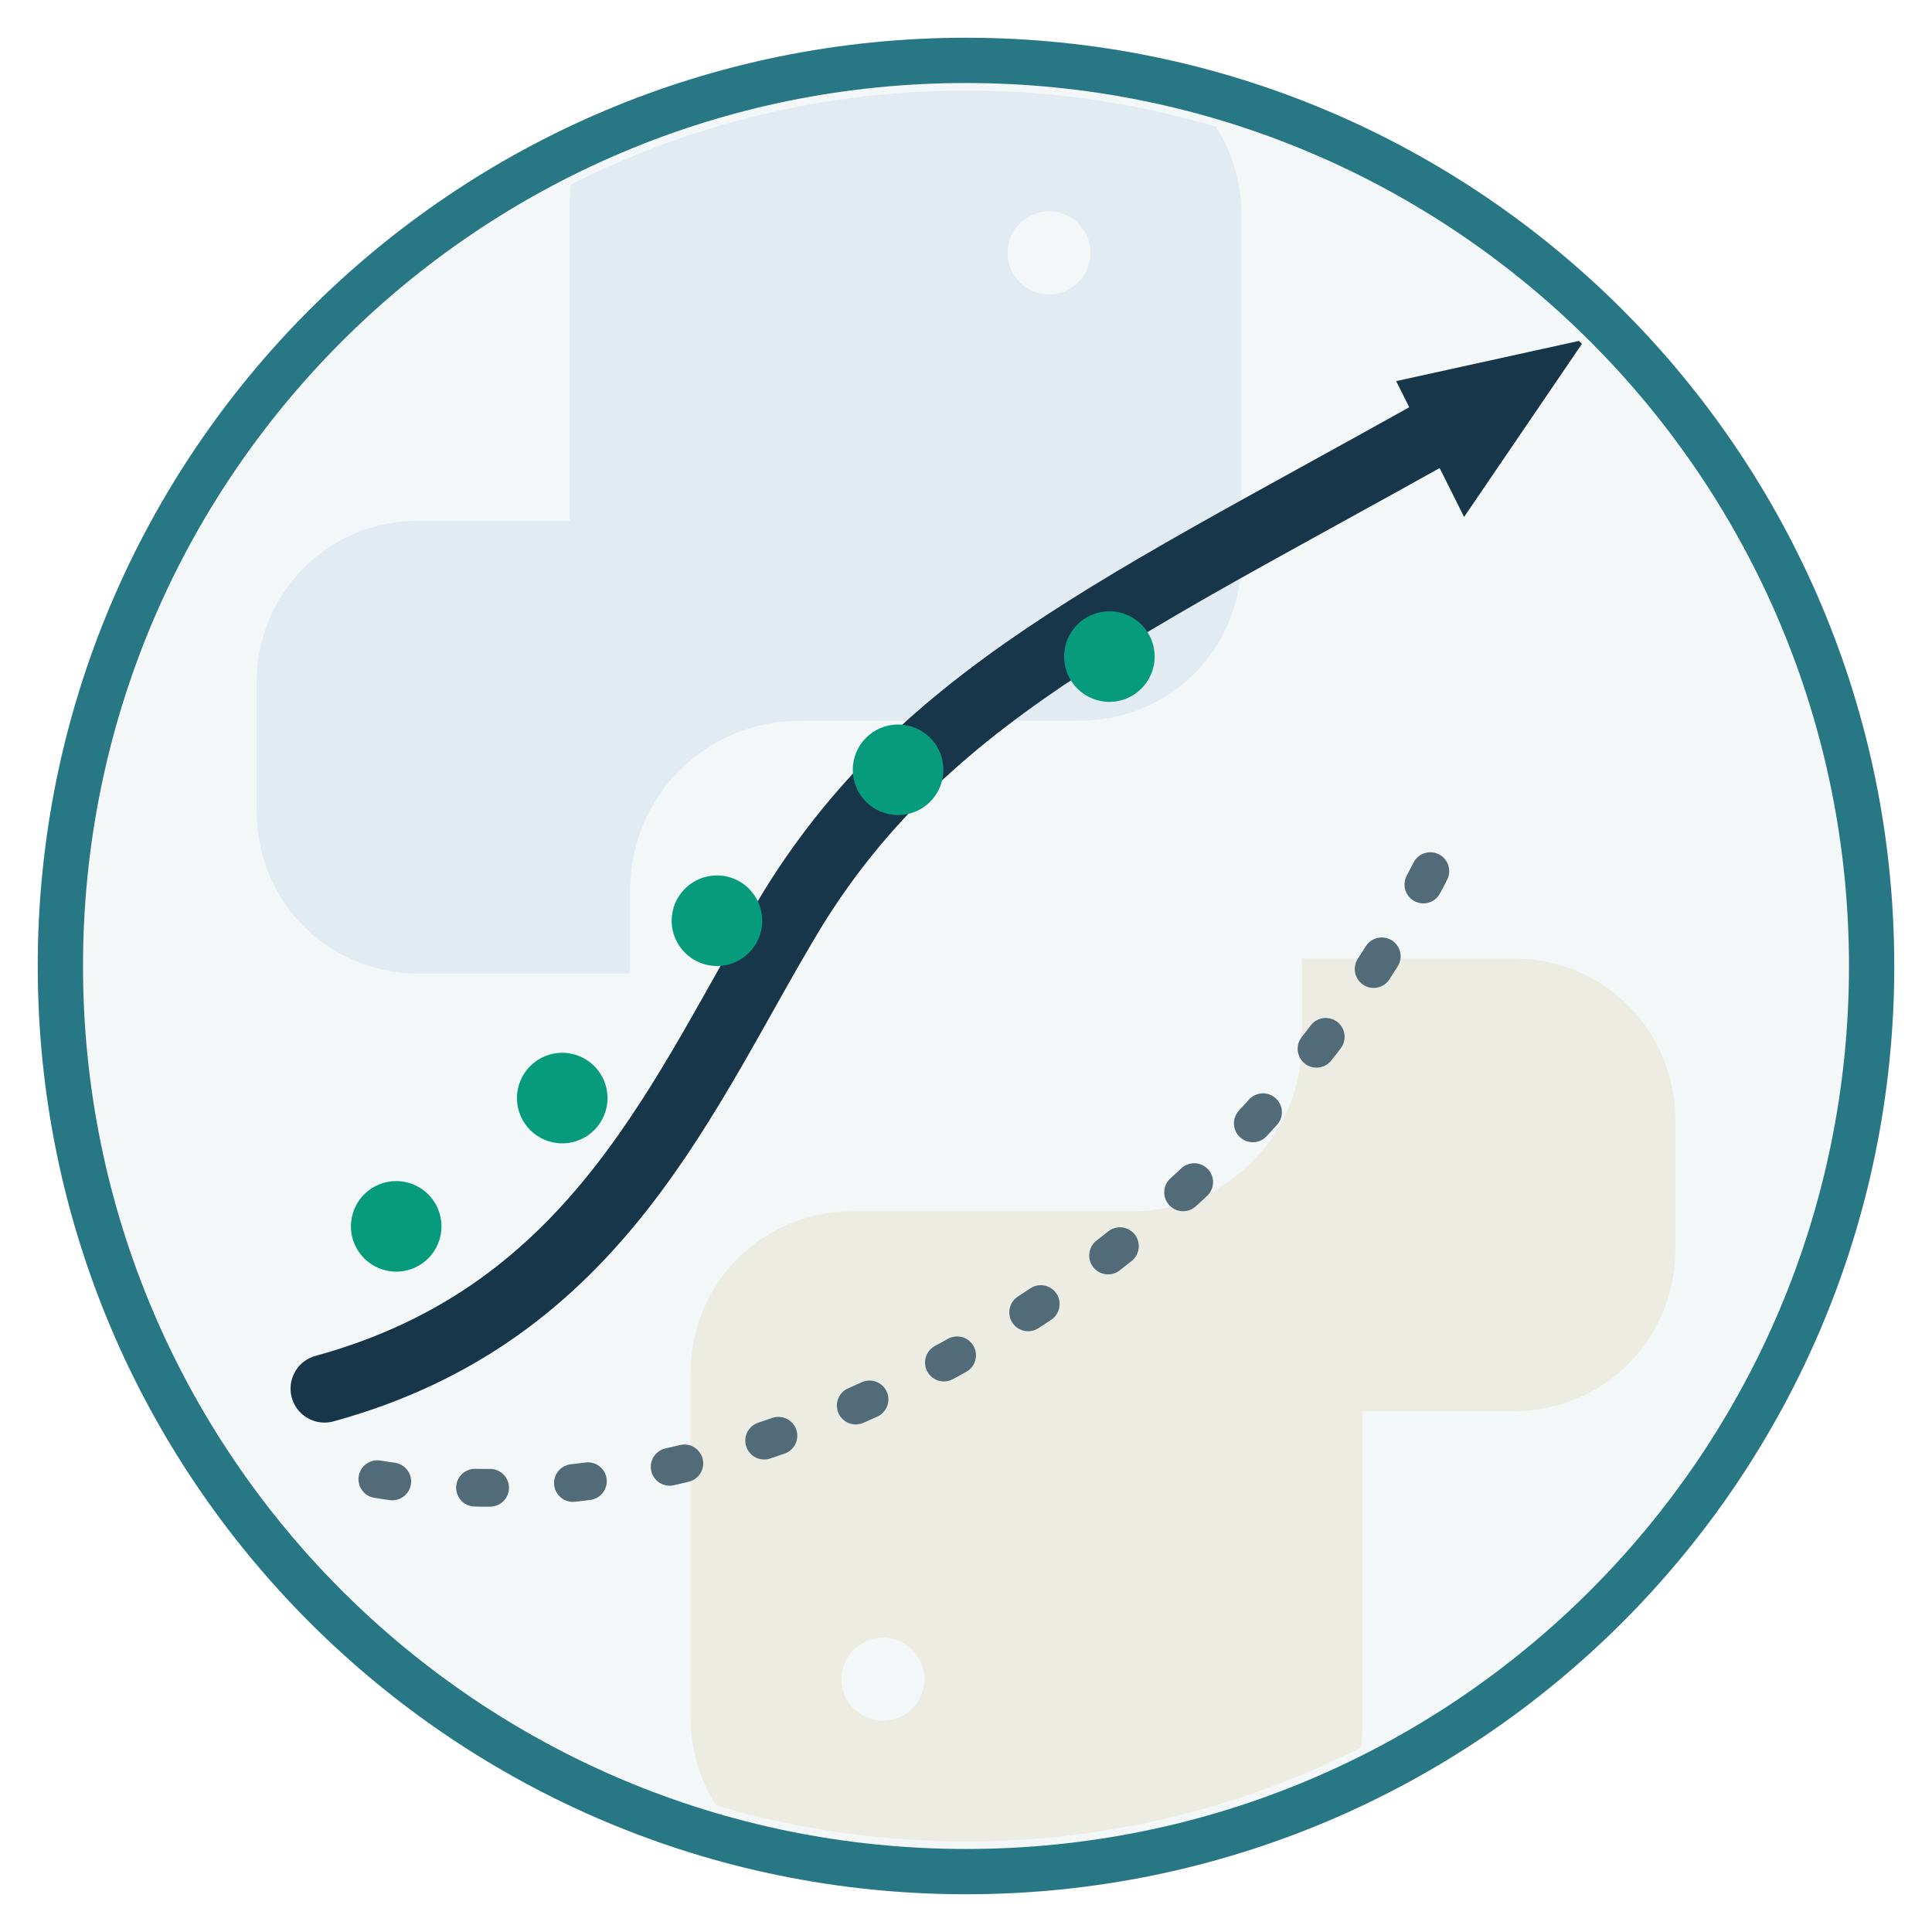
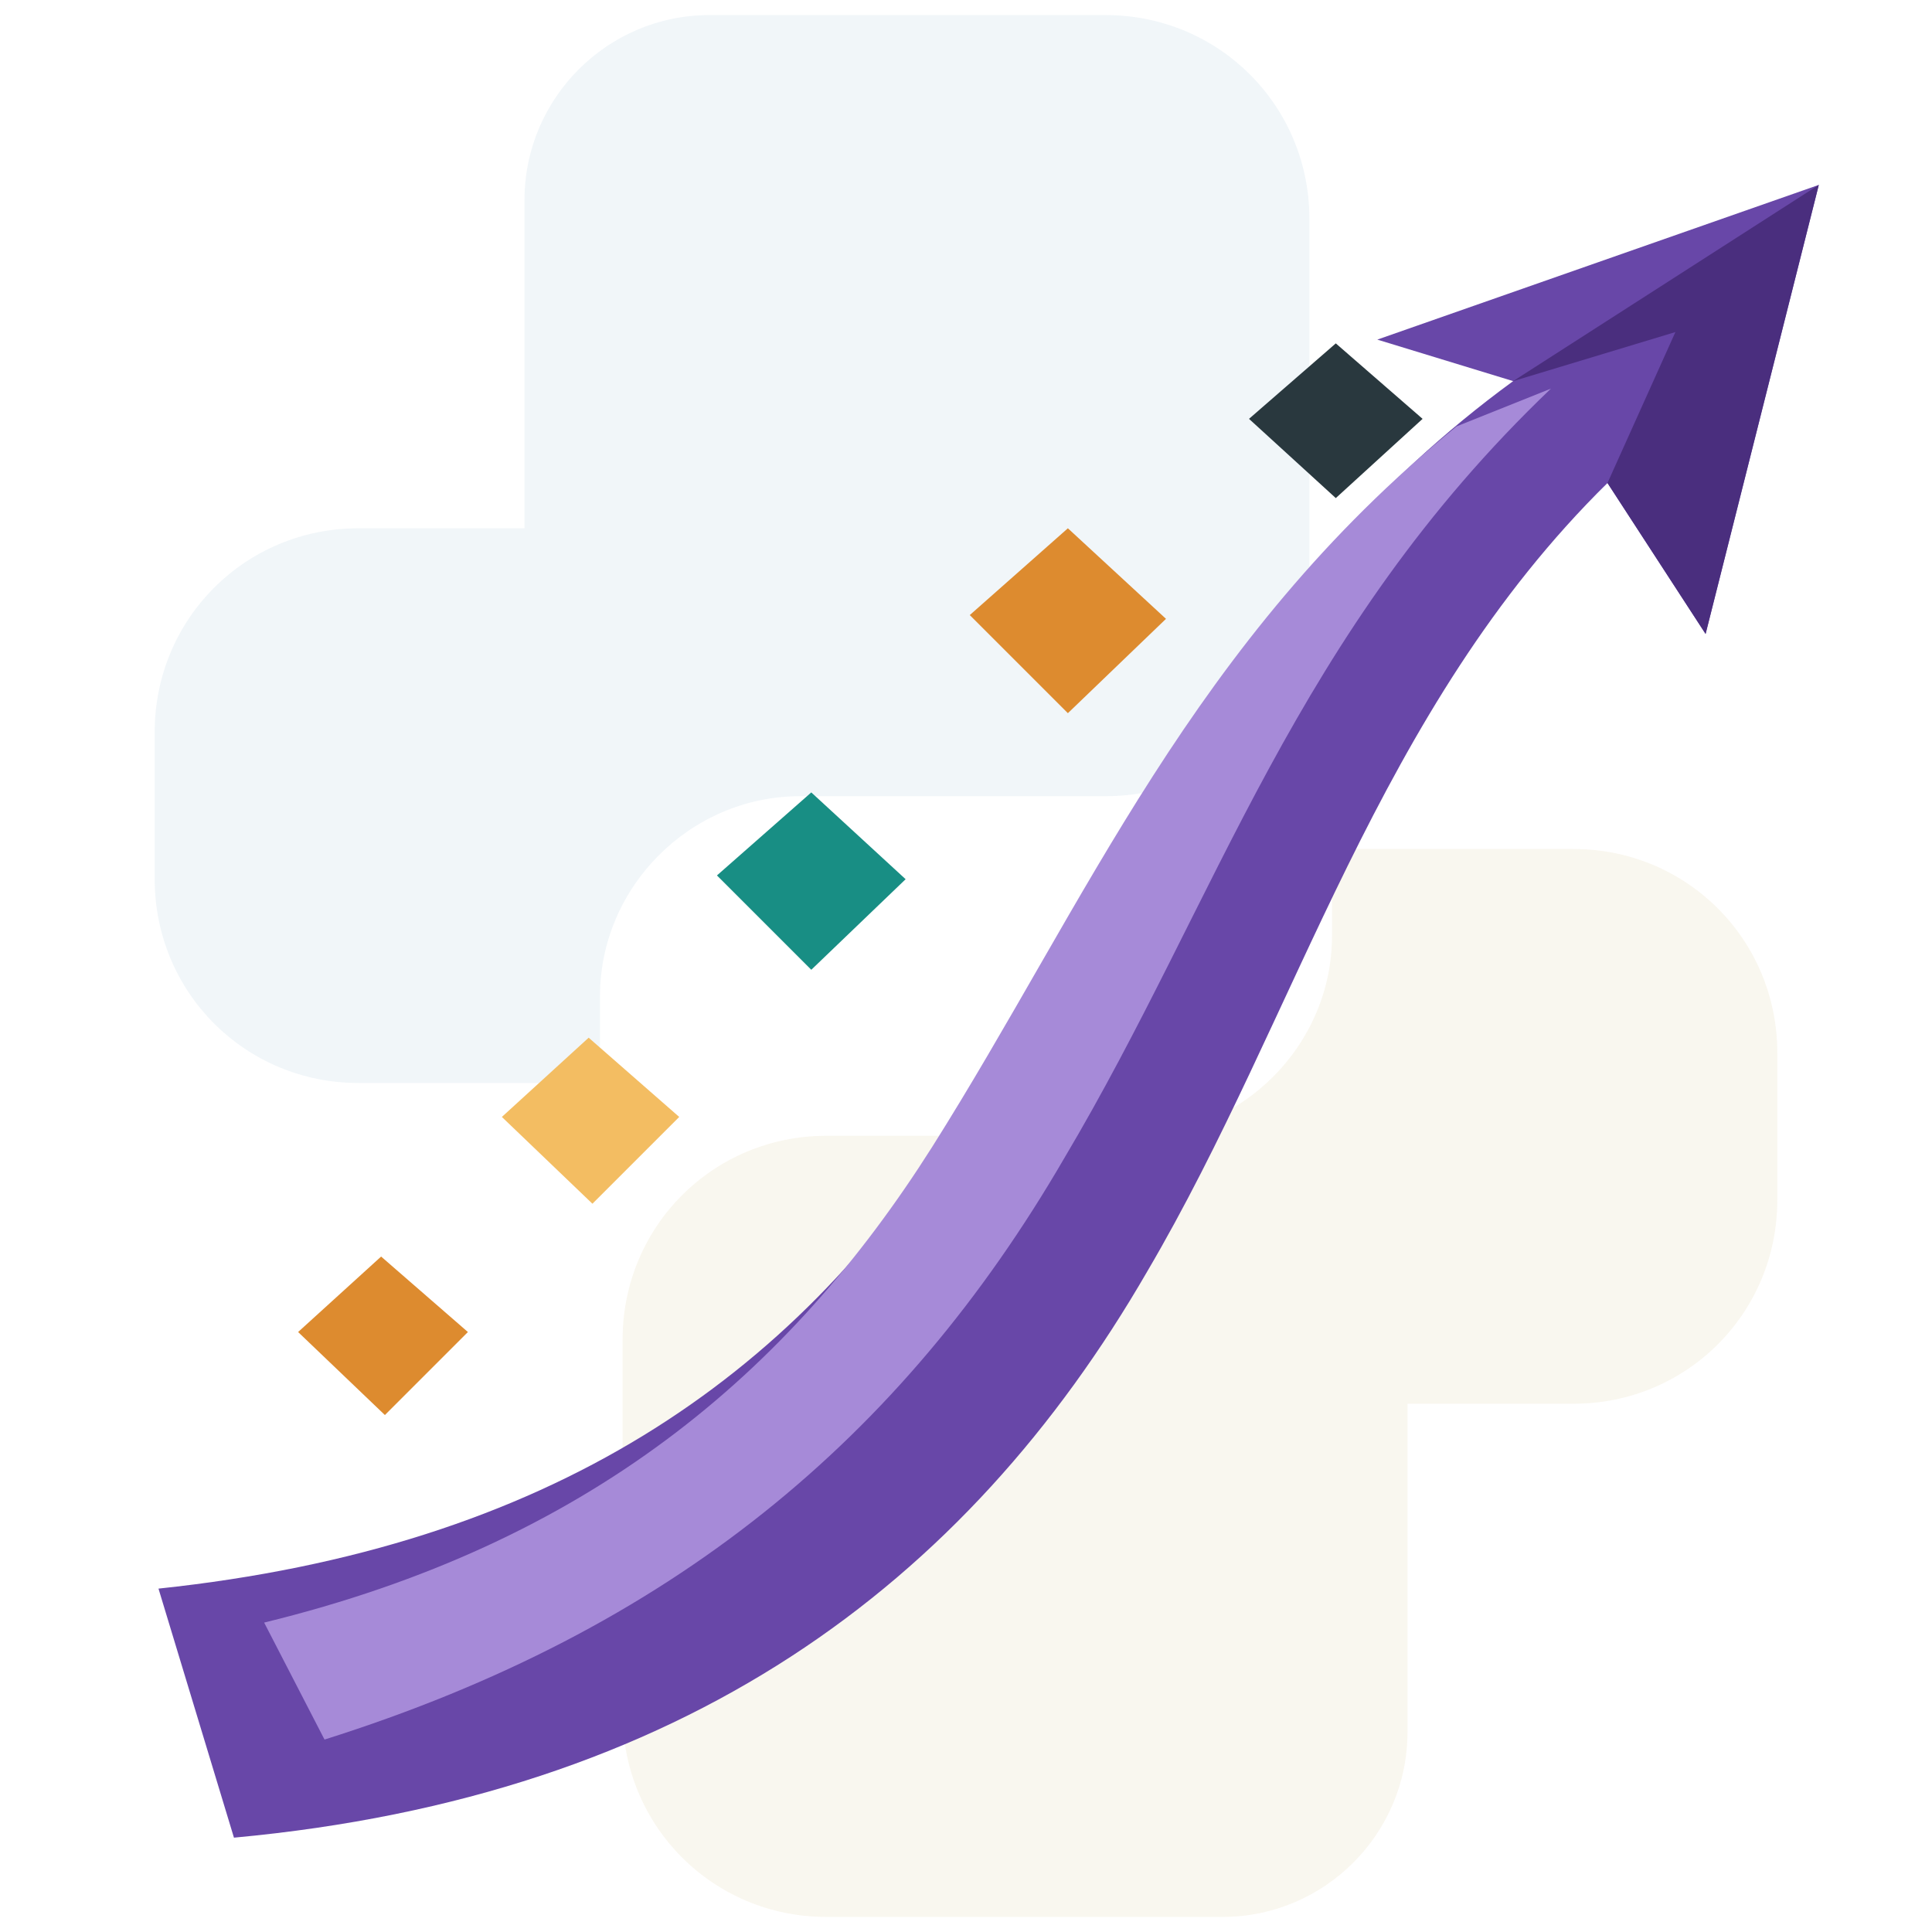
<svg xmlns="http://www.w3.org/2000/svg" viewBox="0 0 512 512" role="img" aria-labelledby="title description">
-   <defs>
-     <clipPath id="badge-clip">
-       <circle cx="256" cy="256" r="232" />
-     </clipPath>
-   </defs>
  <style>
-     :root {
-       color-scheme: light dark;
-     }
+     :root { color-scheme: light dark; }

-     .badge {
-       fill: #f4f7f8;
-       stroke: #277785;
-     }
- 
-     .badge-fill {
-       fill: #f4f7f8;
-     }
- 
-     .badge-stroke {
-       stroke: #f4f7f8;
-     }
- 
-     .language-mark {
-       fill: #17364a;
-       opacity: 0.06;
-     }
- 
-     .python-upper {
-       fill: #2874a6;
-       opacity: 0.09;
-     }
- 
-     .python-lower {
-       fill: #a77b00;
-       opacity: 0.09;
-     }
- 
-     .python-eye {
-       fill: #f4f7f8;
-     }
- 
-     .accent-fill {
-       fill: #079b7e;
-     }
- 
-     .accent-stroke {
-       stroke: #079b7e;
-     }
- 
-     .solid-fill {
-       fill: #17364a;
-     }
- 
-     .solid-stroke {
-       stroke: #17364a;
-     }
- 
-     .muted-fill {
-       fill: #526b78;
-     }
- 
-     .muted-stroke {
-       stroke: #526b78;
-     }
- 
-     .warm-fill {
-       fill: #d97706;
-     }
- 
-     .warm-stroke {
-       stroke: #d97706;
-     }
+     .language-mark { fill: #17323d; opacity: 0.07; }
+     .python-upper { fill: #2874a6; opacity: 0.07; }
+     .python-lower { fill: #aa8108; opacity: 0.07; }
+     .primary { fill: #6847a8; }
+     .primary-light { fill: #a68ad8; }
+     .primary-shade { fill: #4a2e7e; }
+     .secondary { fill: #dd8b2f; }
+     .secondary-light { fill: #f3bd62; }
+     .secondary-shade { fill: #ad611d; }
+     .accent { fill: #188e84; }
+     .neutral { fill: #29383e; }
+     .shadow { fill: #17252b; opacity: 0.22; }

    @media (prefers-color-scheme: dark) {
-       .badge {
-         fill: #0d2638;
-         stroke: #277785;
-       }
- 
-       .badge-fill {
-         fill: #0d2638;
-       }
- 
-       .badge-stroke {
-         stroke: #0d2638;
-       }
- 
-       .language-mark {
-         fill: #edf2f3;
-         opacity: 0.07;
-       }
- 
-       .python-upper {
-         fill: #79b7df;
-         opacity: 0.1;
-       }
- 
-       .python-lower {
-         fill: #f0c84b;
-         opacity: 0.1;
-       }
- 
-       .python-eye {
-         fill: #0d2638;
-       }
- 
-       .accent-fill {
-         fill: #43d6b1;
-       }
- 
-       .accent-stroke {
-         stroke: #43d6b1;
-       }
- 
-       .solid-fill {
-         fill: #edf2f3;
-       }
- 
-       .solid-stroke {
-         stroke: #edf2f3;
-       }
- 
-       .muted-fill {
-         fill: #8fa2aa;
-       }
- 
-       .muted-stroke {
-         stroke: #8fa2aa;
-       }
- 
-       .warm-fill {
-         fill: #f6b73c;
-       }
- 
-       .warm-stroke {
-         stroke: #f6b73c;
-       }
+       .language-mark { fill: #edf6f3; opacity: 0.08; }
+       .python-upper { fill: #7ec5ed; opacity: 0.08; }
+       .python-lower { fill: #f1ca50; opacity: 0.08; }
+       .primary { fill: #9f82e0; }
+       .primary-light { fill: #c8b6f2; }
+       .primary-shade { fill: #7554b8; }
+       .secondary { fill: #f2ad4e; }
+       .secondary-light { fill: #ffd27a; }
+       .secondary-shade { fill: #c77a2c; }
+       .accent { fill: #42c7ba; }
+       .neutral { fill: #e5efec; }
+       .shadow { fill: #02090b; opacity: 0.34; }
    }
  </style>
-   <circle class="badge" cx="256" cy="256" r="240" stroke-width="12" />
-   <g clip-path="url(#badge-clip)">
-     <g aria-hidden="true">
-       <path class="python-upper" d="M151 54 C151 32 169 14 191 14 H286 C310 14 329 33 329 57 V148 C329 172 310 191 286 191 H212 C187 191 167 211 167 236 V258 H111 C87 258 68 239 68 215 V181 C68 157 87 138 111 138 H151 Z" />
-       <path class="python-lower" d="M151 54 C151 32 169 14 191 14 H286 C310 14 329 33 329 57 V148 C329 172 310 191 286 191 H212 C187 191 167 211 167 236 V258 H111 C87 258 68 239 68 215 V181 C68 157 87 138 111 138 H151 Z" transform="rotate(180 256 256)" />
-       <circle class="python-eye" cx="278" cy="67" r="11" />
-       <circle class="python-eye" cx="234" cy="445" r="11" />
-     </g>
-     <path class="solid-stroke" d="M86 368 C159 348 181 289 210 241 C247 181 304 158 397 105" fill="none" stroke-width="18" stroke-linecap="round" />
-     <path class="solid-fill" d="M420 90 L388 137 L370 101 Z" />
-     <circle class="accent-fill" cx="105" cy="325" r="12" />
-     <circle class="accent-fill" cx="149" cy="291" r="12" />
-     <circle class="accent-fill" cx="190" cy="244" r="12" />
-     <circle class="accent-fill" cx="238" cy="204" r="12" />
-     <circle class="accent-fill" cx="294" cy="174" r="12" />
-     <path class="muted-stroke" d="M100 392 C198 408 326 339 381 227" fill="none" stroke-width="10" stroke-linecap="round" stroke-dasharray="4 22" />
+   <g aria-hidden="true">
+     <path class="python-upper" d="M139 53 C139 26 161 4 188 4 H293 C323 4 347 28 347 58 V157 C347 187 323 211 293 211 H212 C183 211 159 235 159 264 V287 H95 C65 287 41 263 41 233 V194 C41 164 65 140 95 140 H139 Z" />
+     <path class="python-lower" d="M139 53 C139 26 161 4 188 4 H293 C323 4 347 28 347 58 V157 C347 187 323 211 293 211 H212 C183 211 159 235 159 264 V287 H95 C65 287 41 263 41 233 V194 C41 164 65 140 95 140 H139 Z" transform="rotate(180 256 256)" />
+   </g>
+   <g aria-hidden="true">
+     <path class="primary" d="M42 421 C146 410 210 365 253 298 C296 231 327 155 401 101 L365 90 L482 49 L452 168 L426 128 C365 188 344 269 304 337 C256 420 181 476 62 487 Z" />
+     <path class="primary-light" d="M70 430 C156 409 209 364 247 304 C288 239 316 170 386 113 L411 103 C343 168 323 238 282 307 C239 381 178 432 86 461 Z" />
+     <path class="primary-shade" d="M401 101 L482 49 L452 168 L426 128 L444 88 Z" />
+     <path class="secondary" d="M79 353 L101 333 L124 353 L102 375 Z" />
+     <path class="secondary-light" d="M133 296 L156 275 L180 296 L157 319 Z" />
+     <path class="accent" d="M190 232 L215 210 L240 233 L215 257 Z" />
+     <path class="secondary" d="M257 163 L283 140 L309 164 L283 189 Z" />
+     <path class="neutral" d="M331 111 L354 91 L377 111 L354 132 Z" />
  </g>
</svg>
